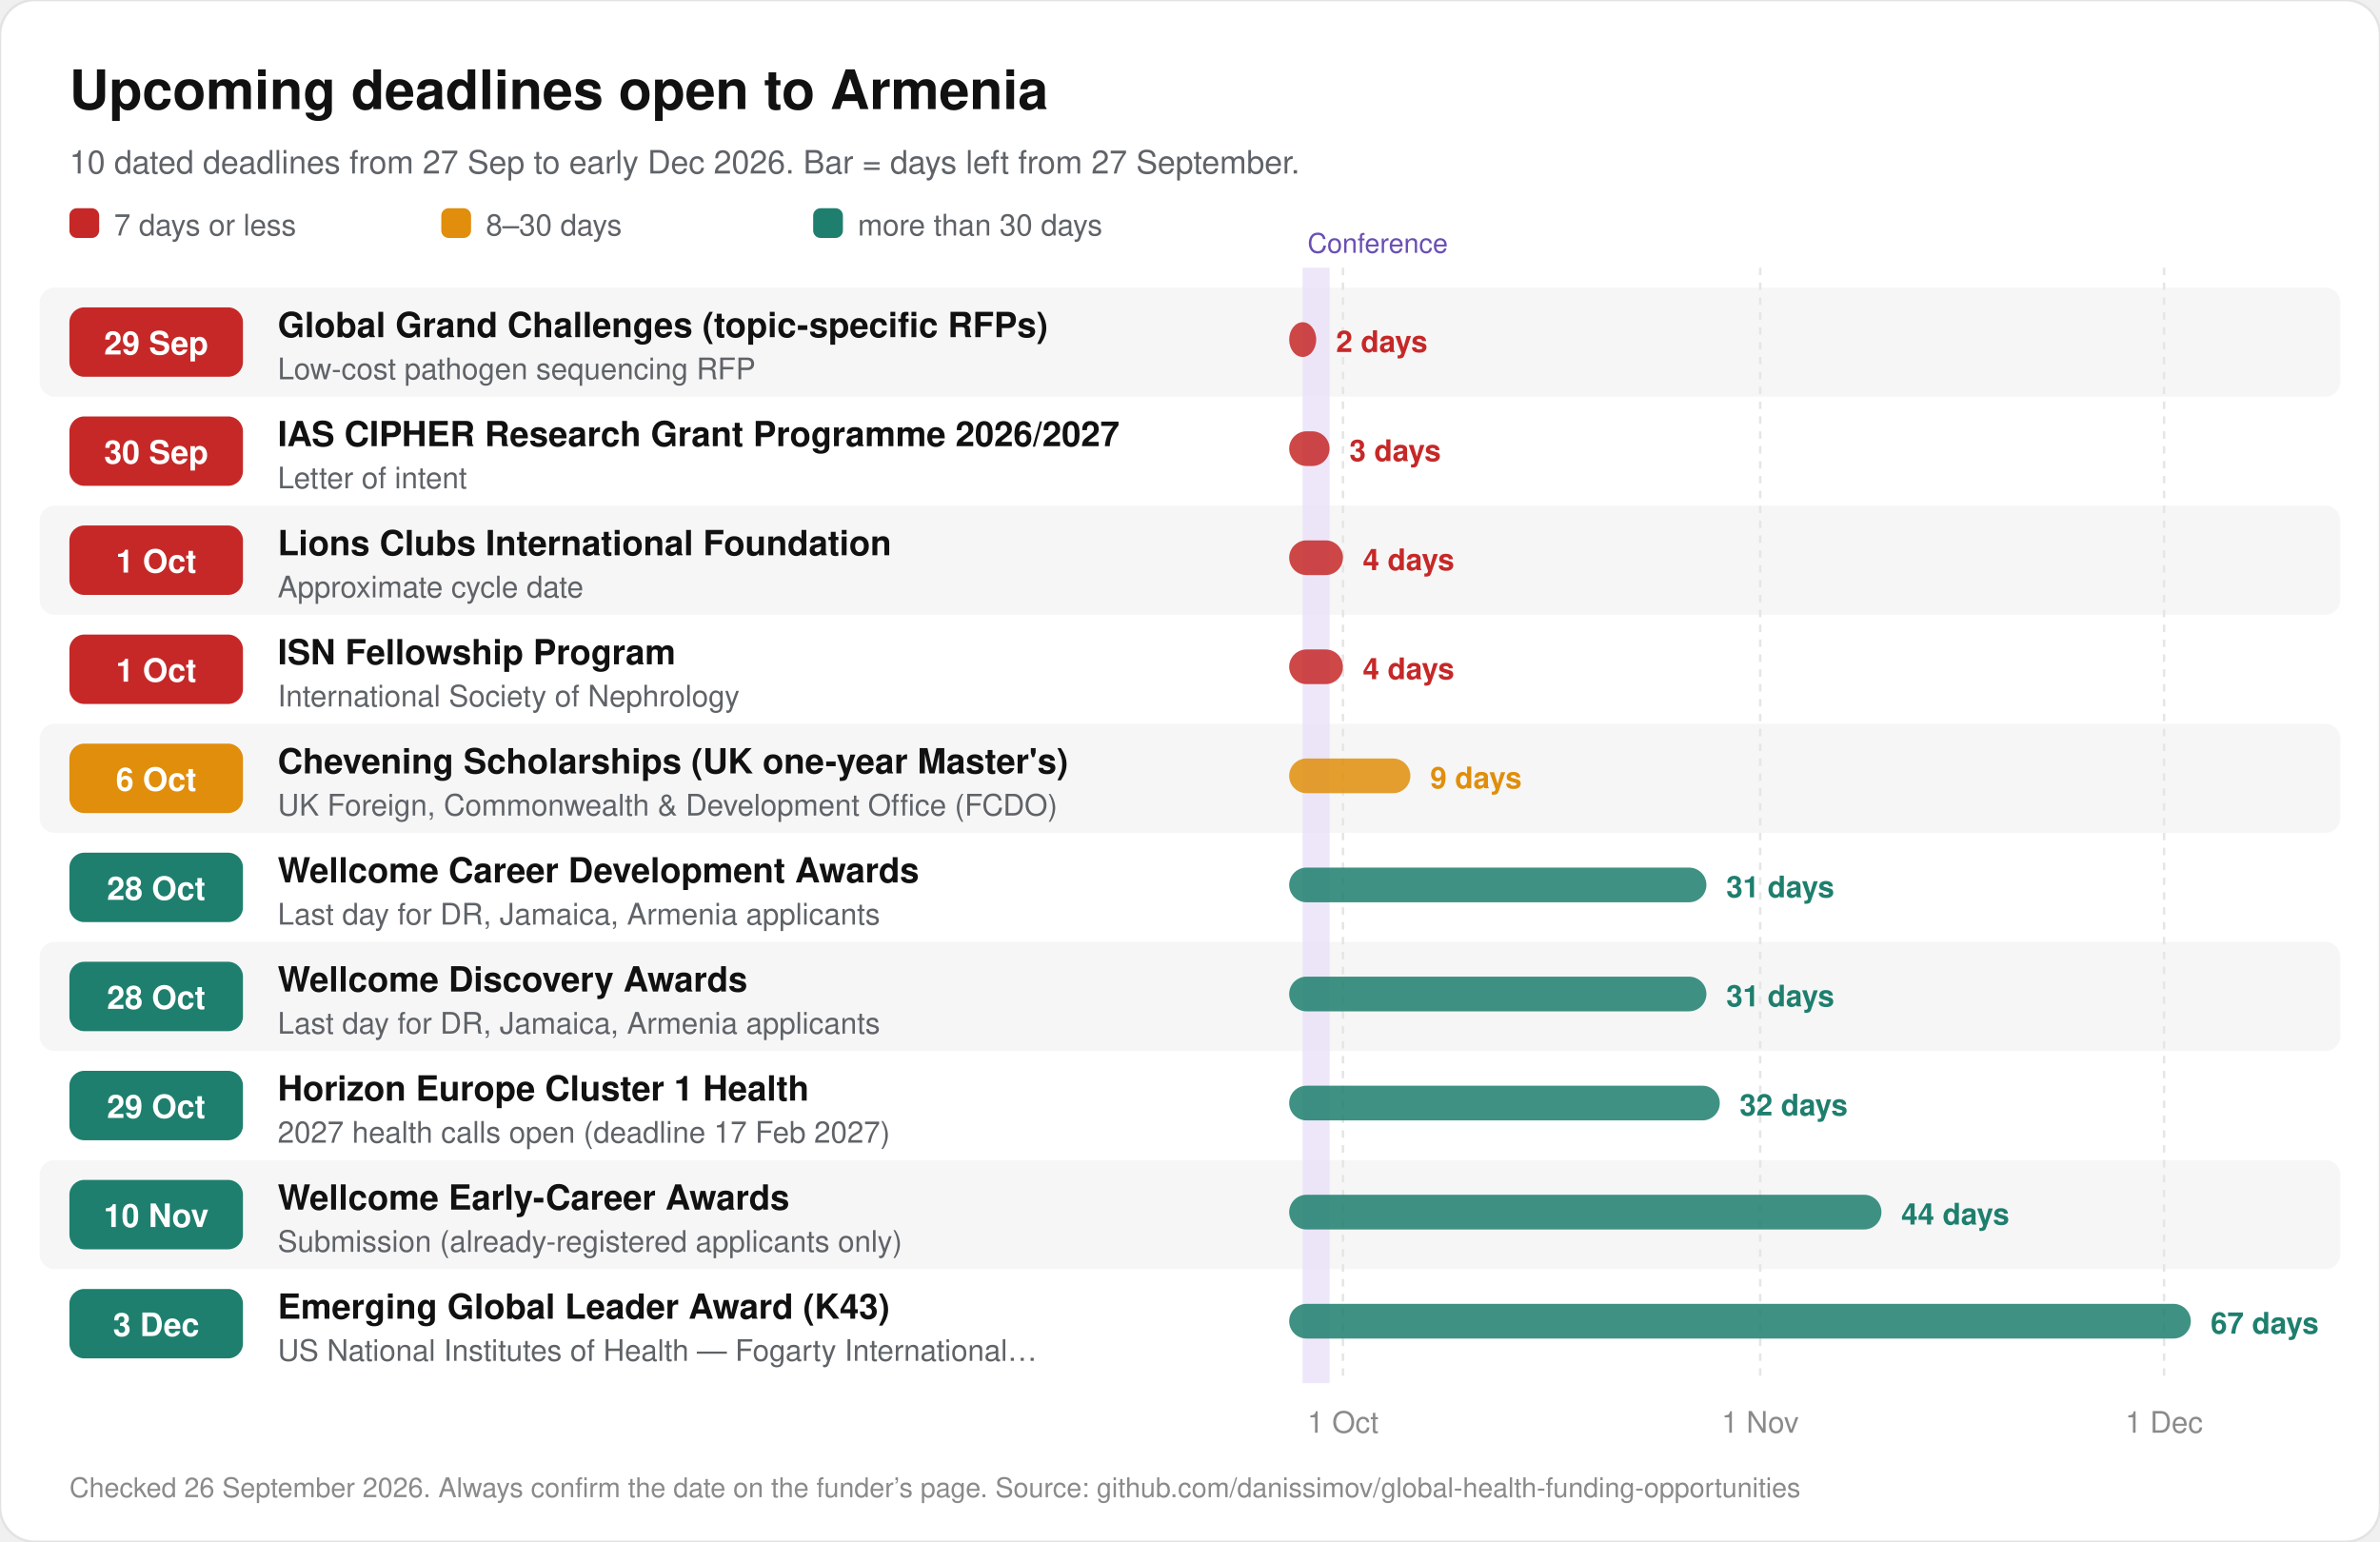
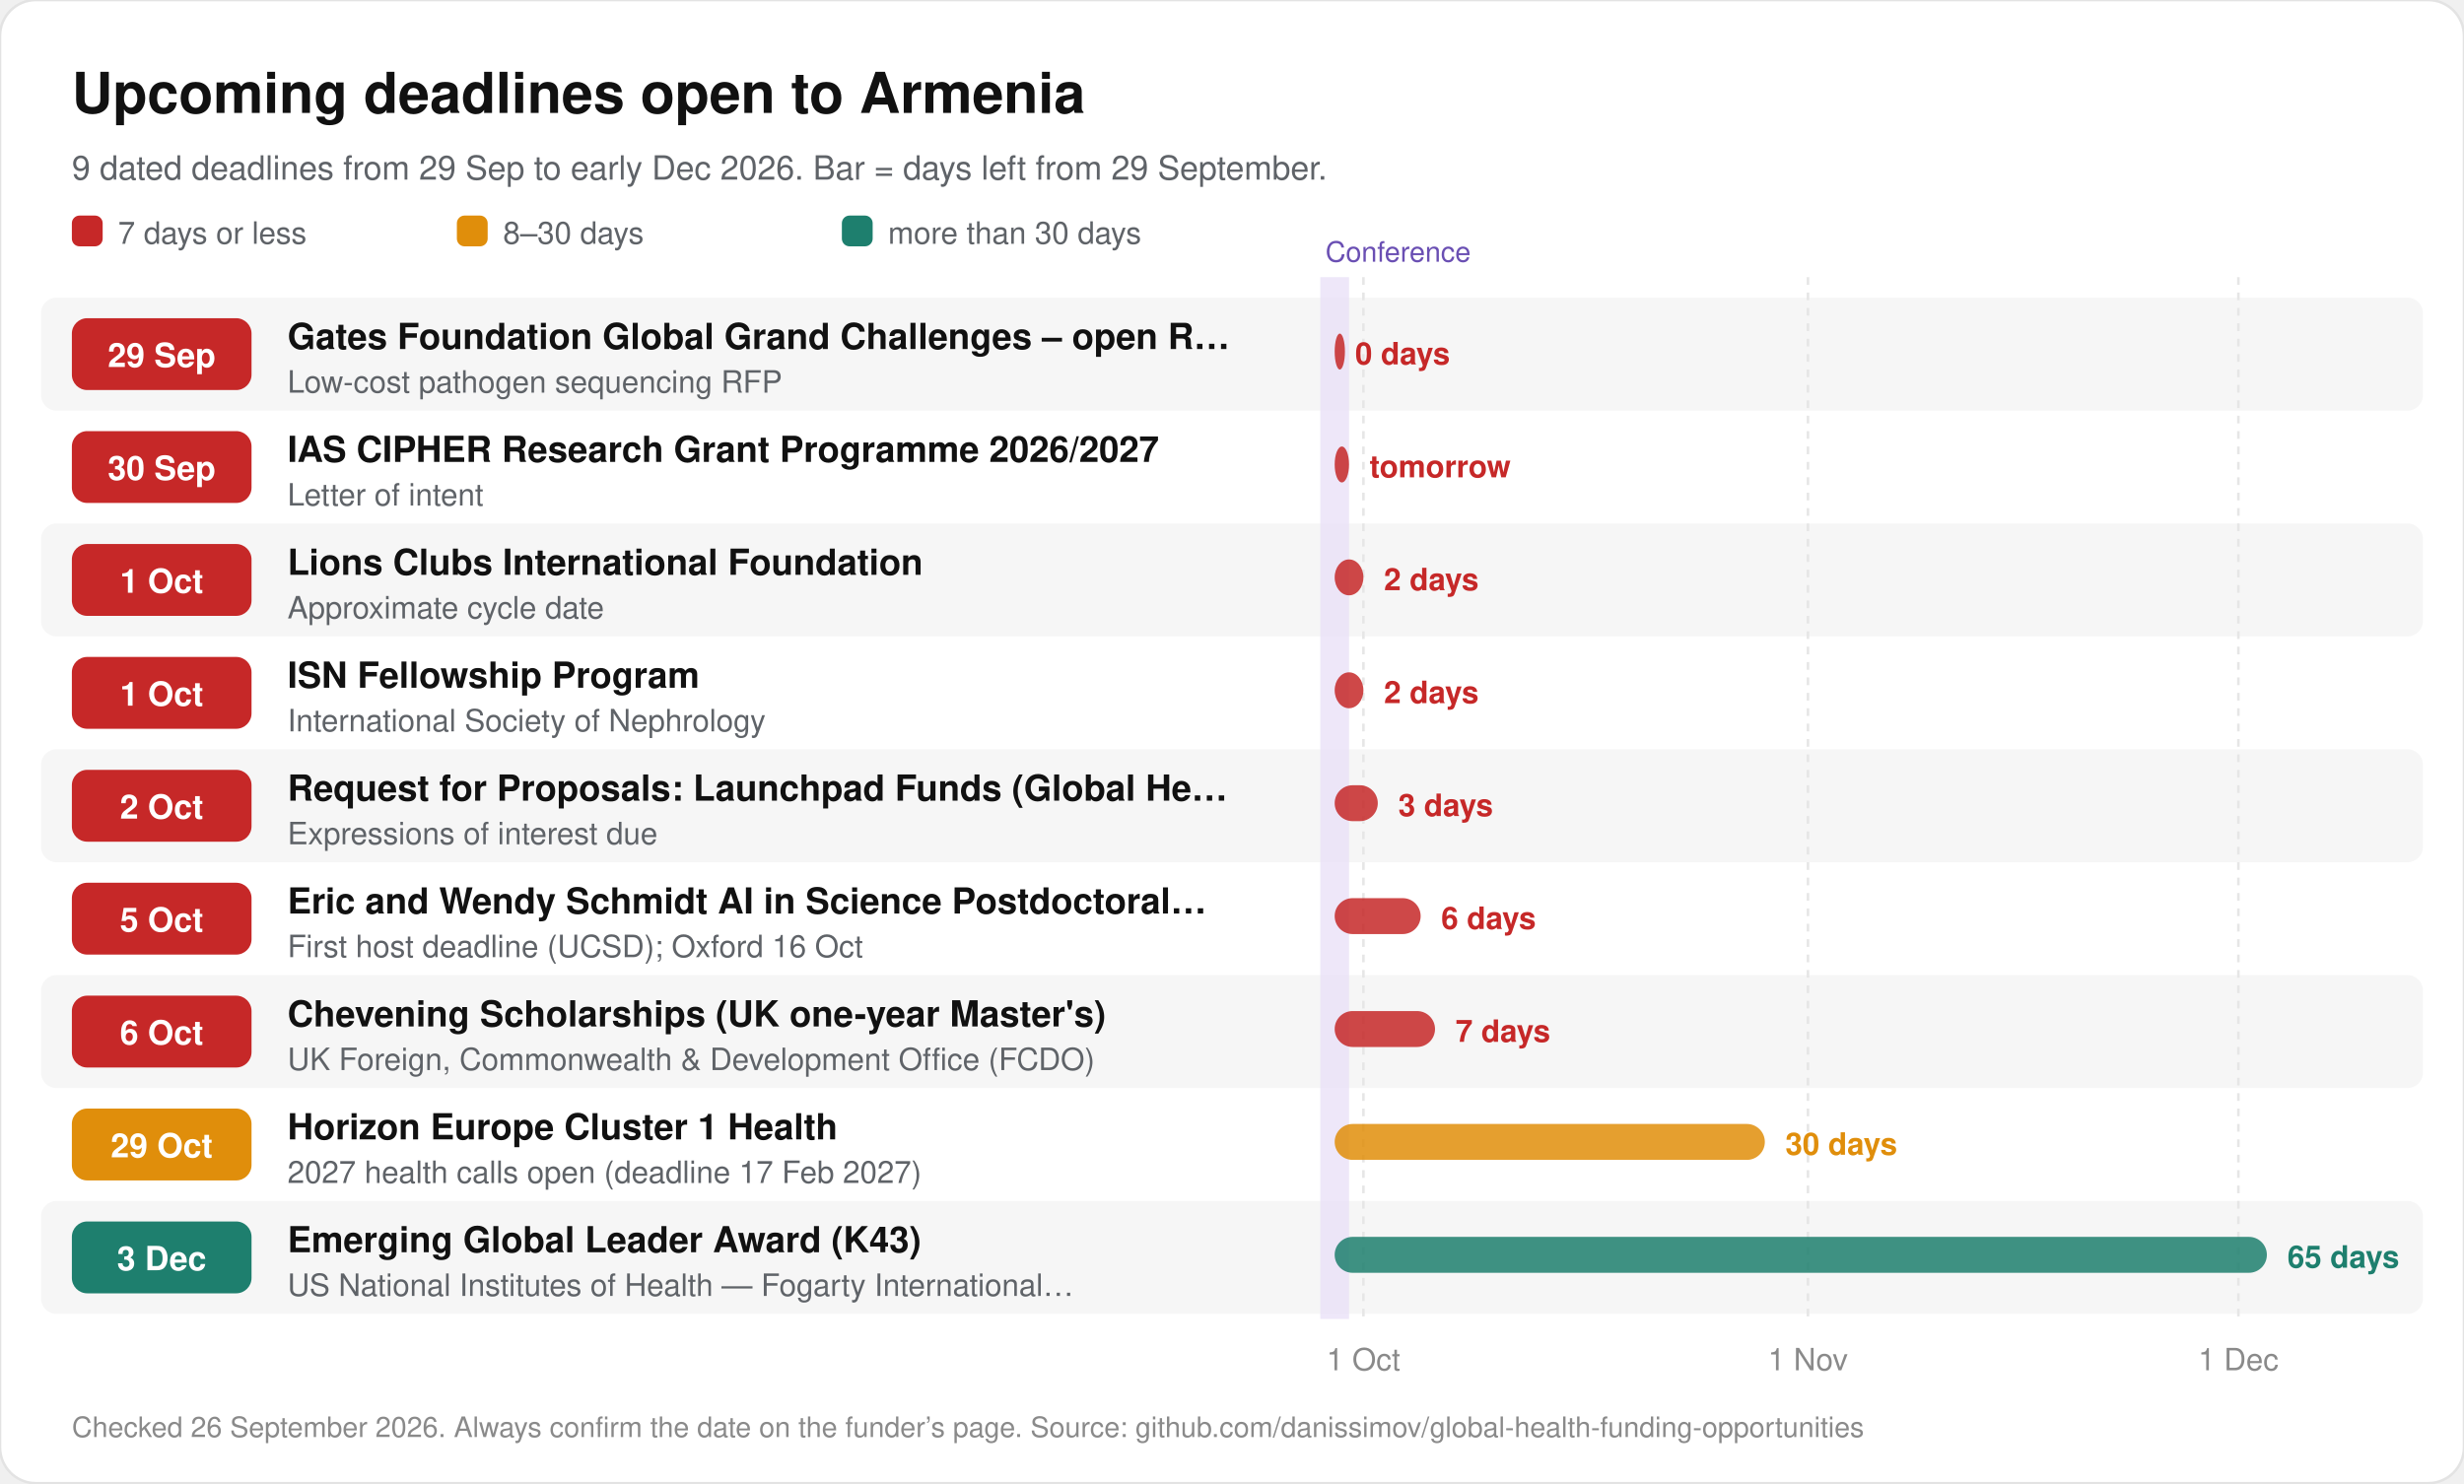
- <svg xmlns="http://www.w3.org/2000/svg" width="960" height="622" viewBox="0 0 960 622" font-family="Helvetica, Arial, sans-serif">
-   <rect x="0" y="0" width="960" height="622" rx="14" fill="#FFFFFF" stroke="#E3E3E3" />
+ <svg xmlns="http://www.w3.org/2000/svg" width="960" height="578" viewBox="0 0 960 578" font-family="Helvetica, Arial, sans-serif">
+   <rect x="0" y="0" width="960" height="578" rx="14" fill="#FFFFFF" stroke="#E3E3E3" />
  <text x="28" y="44" font-size="22" font-weight="700" fill="#111111">Upcoming deadlines open to Armenia</text>
-   <text x="28" y="70" font-size="13" fill="#5F6368">10 dated deadlines from 27 Sep to early Dec 2026. Bar = days left from 27 September.</text>
+   <text x="28" y="70" font-size="13" fill="#5F6368">9 dated deadlines from 29 Sep to early Dec 2026. Bar = days left from 29 September.</text>
  <rect x="28" y="84" width="12" height="12" rx="3" fill="#C62828" />
  <text x="46" y="95" font-size="12" fill="#5F6368">7 days or less</text>
  <rect x="178" y="84" width="12" height="12" rx="3" fill="#E08E0B" />
  <text x="196" y="95" font-size="12" fill="#5F6368">8–30 days</text>
  <rect x="328" y="84" width="12" height="12" rx="3" fill="#1E7F6E" />
  <text x="346" y="95" font-size="12" fill="#5F6368">more than 30 days</text>
  <rect x="16" y="116" width="928" height="44" rx="6" fill="#F6F6F6" />
  <rect x="16" y="204" width="928" height="44" rx="6" fill="#F6F6F6" />
  <rect x="16" y="292" width="928" height="44" rx="6" fill="#F6F6F6" />
  <rect x="16" y="380" width="928" height="44" rx="6" fill="#F6F6F6" />
  <rect x="16" y="468" width="928" height="44" rx="6" fill="#F6F6F6" />
-   <rect x="525.4" y="108" width="10.9" height="450" fill="#E9E1F7" fill-opacity="0.8" />
-   <text x="527.4" y="102" font-size="11" fill="#6A4FB3">Conference</text>
-   <line x1="541.7" y1="108" x2="541.7" y2="558" stroke="#E6E6E6" stroke-dasharray="3 3" />
-   <text x="541.7" y="578" font-size="12" fill="#8A8A8A" text-anchor="middle">1 Oct</text>
-   <line x1="710.0" y1="108" x2="710.0" y2="558" stroke="#E6E6E6" stroke-dasharray="3 3" />
-   <text x="710.0" y="578" font-size="12" fill="#8A8A8A" text-anchor="middle">1 Nov</text>
-   <line x1="872.9" y1="108" x2="872.9" y2="558" stroke="#E6E6E6" stroke-dasharray="3 3" />
-   <text x="872.9" y="578" font-size="12" fill="#8A8A8A" text-anchor="middle">1 Dec</text>
+   <rect x="514.4" y="108" width="11.2" height="406" fill="#E9E1F7" fill-opacity="0.8" />
+   <text x="516.4" y="102" font-size="11" fill="#6A4FB3">Conference</text>
+   <line x1="531.2" y1="108" x2="531.2" y2="514" stroke="#E6E6E6" stroke-dasharray="3 3" />
+   <text x="531.2" y="534" font-size="12" fill="#8A8A8A" text-anchor="middle">1 Oct</text>
+   <line x1="704.4" y1="108" x2="704.4" y2="514" stroke="#E6E6E6" stroke-dasharray="3 3" />
+   <text x="704.4" y="534" font-size="12" fill="#8A8A8A" text-anchor="middle">1 Nov</text>
+   <line x1="872.1" y1="108" x2="872.1" y2="514" stroke="#E6E6E6" stroke-dasharray="3 3" />
+   <text x="872.1" y="534" font-size="12" fill="#8A8A8A" text-anchor="middle">1 Dec</text>
  <rect x="28" y="124" width="70" height="28" rx="6" fill="#C62828" />
  <text x="63" y="143" font-size="13" font-weight="700" fill="#FFFFFF" text-anchor="middle">29 Sep</text>
  <a href="https://gcgh.grandchallenges.org/grant-opportunities" target="_blank">
-     <text x="112" y="136" font-size="14" font-weight="700" fill="#111111">Global Grand Challenges (topic-specific RFPs)</text>
+     <text x="112" y="136" font-size="14" font-weight="700" fill="#111111">Gates Foundation Global Grand Challenges – open R…</text>
  </a>
  <text x="112" y="153" font-size="12" fill="#5F6368">Low-cost pathogen sequencing RFP</text>
-   <rect x="520" y="130" width="10.9" height="14" rx="7" fill="#C62828" fill-opacity="0.85" />
-   <text x="538.9" y="142" font-size="12" font-weight="700" fill="#C62828">2 days</text>
+   <rect x="520" y="130" width="4.0" height="14" rx="7" fill="#C62828" fill-opacity="0.85" />
+   <text x="528.0" y="142" font-size="12" font-weight="700" fill="#C62828">0 days</text>
  <rect x="28" y="168" width="70" height="28" rx="6" fill="#C62828" />
  <text x="63" y="187" font-size="13" font-weight="700" fill="#FFFFFF" text-anchor="middle">30 Sep</text>
  <a href="https://www.iasociety.org/grants/cipher-grant-programme-2026-2027" target="_blank">
    <text x="112" y="180" font-size="14" font-weight="700" fill="#111111">IAS CIPHER Research Grant Programme 2026/2027</text>
  </a>
  <text x="112" y="197" font-size="12" fill="#5F6368">Letter of intent</text>
-   <rect x="520" y="174" width="16.3" height="14" rx="7" fill="#C62828" fill-opacity="0.85" />
-   <text x="544.3" y="186" font-size="12" font-weight="700" fill="#C62828">3 days</text>
+   <rect x="520" y="174" width="5.6" height="14" rx="7" fill="#C62828" fill-opacity="0.85" />
+   <text x="533.6" y="186" font-size="12" font-weight="700" fill="#C62828">tomorrow</text>
  <rect x="28" y="212" width="70" height="28" rx="6" fill="#C62828" />
  <text x="63" y="231" font-size="13" font-weight="700" fill="#FFFFFF" text-anchor="middle">1 Oct</text>
  <a href="https://www.lionsclubs.org/en/lcif-grants-toolkit" target="_blank">
    <text x="112" y="224" font-size="14" font-weight="700" fill="#111111">Lions Clubs International Foundation</text>
  </a>
  <text x="112" y="241" font-size="12" fill="#5F6368">Approximate cycle date</text>
-   <rect x="520" y="218" width="21.7" height="14" rx="7" fill="#C62828" fill-opacity="0.85" />
-   <text x="549.7" y="230" font-size="12" font-weight="700" fill="#C62828">4 days</text>
+   <rect x="520" y="218" width="11.2" height="14" rx="7" fill="#C62828" fill-opacity="0.85" />
+   <text x="539.2" y="230" font-size="12" font-weight="700" fill="#C62828">2 days</text>
  <rect x="28" y="256" width="70" height="28" rx="6" fill="#C62828" />
  <text x="63" y="275" font-size="13" font-weight="700" fill="#FFFFFF" text-anchor="middle">1 Oct</text>
  <a href="https://fellowship.theisn.org/" target="_blank">
    <text x="112" y="268" font-size="14" font-weight="700" fill="#111111">ISN Fellowship Program</text>
  </a>
  <text x="112" y="285" font-size="12" fill="#5F6368">International Society of Nephrology</text>
-   <rect x="520" y="262" width="21.7" height="14" rx="7" fill="#C62828" fill-opacity="0.85" />
-   <text x="549.7" y="274" font-size="12" font-weight="700" fill="#C62828">4 days</text>
-   <rect x="28" y="300" width="70" height="28" rx="6" fill="#E08E0B" />
-   <text x="63" y="319" font-size="13" font-weight="700" fill="#FFFFFF" text-anchor="middle">6 Oct</text>
+   <rect x="520" y="262" width="11.2" height="14" rx="7" fill="#C62828" fill-opacity="0.85" />
+   <text x="539.2" y="274" font-size="12" font-weight="700" fill="#C62828">2 days</text>
+   <rect x="28" y="300" width="70" height="28" rx="6" fill="#C62828" />
+   <text x="63" y="319" font-size="13" font-weight="700" fill="#FFFFFF" text-anchor="middle">2 Oct</text>
+   <a href="https://coefficientgiving.org/funds/global-health-wellbeing-opportunities/request-for-proposals-launchpad-funds/" target="_blank">
+     <text x="112" y="312" font-size="14" font-weight="700" fill="#111111">Request for Proposals: Launchpad Funds (Global He…</text>
+   </a>
+   <text x="112" y="329" font-size="12" fill="#5F6368">Expressions of interest due</text>
+   <rect x="520" y="306" width="16.8" height="14" rx="7" fill="#C62828" fill-opacity="0.85" />
+   <text x="544.8" y="318" font-size="12" font-weight="700" fill="#C62828">3 days</text>
+   <rect x="28" y="344" width="70" height="28" rx="6" fill="#C62828" />
+   <text x="63" y="363" font-size="13" font-weight="700" fill="#FFFFFF" text-anchor="middle">5 Oct</text>
+   <a href="https://schmidtaiinsciencepostdocs.ucsd.edu/" target="_blank">
+     <text x="112" y="356" font-size="14" font-weight="700" fill="#111111">Eric and Wendy Schmidt AI in Science Postdoctoral…</text>
+   </a>
+   <text x="112" y="373" font-size="12" fill="#5F6368">First host deadline (UCSD); Oxford 16 Oct</text>
+   <rect x="520" y="350" width="33.5" height="14" rx="7" fill="#C62828" fill-opacity="0.85" />
+   <text x="561.5" y="362" font-size="12" font-weight="700" fill="#C62828">6 days</text>
+   <rect x="28" y="388" width="70" height="28" rx="6" fill="#C62828" />
+   <text x="63" y="407" font-size="13" font-weight="700" fill="#FFFFFF" text-anchor="middle">6 Oct</text>
  <a href="https://www.chevening.org/scholarships/application-timeline/" target="_blank">
-     <text x="112" y="312" font-size="14" font-weight="700" fill="#111111">Chevening Scholarships (UK one-year Master's)</text>
+     <text x="112" y="400" font-size="14" font-weight="700" fill="#111111">Chevening Scholarships (UK one-year Master's)</text>
  </a>
-   <text x="112" y="329" font-size="12" fill="#5F6368">UK Foreign, Commonwealth &amp; Development Office (FCDO)</text>
-   <rect x="520" y="306" width="48.9" height="14" rx="7" fill="#E08E0B" fill-opacity="0.85" />
-   <text x="576.9" y="318" font-size="12" font-weight="700" fill="#E08E0B">9 days</text>
-   <rect x="28" y="344" width="70" height="28" rx="6" fill="#1E7F6E" />
-   <text x="63" y="363" font-size="13" font-weight="700" fill="#FFFFFF" text-anchor="middle">28 Oct</text>
-   <a href="https://wellcome.org/research-funding/schemes/wellcome-career-development-awards" target="_blank">
-     <text x="112" y="356" font-size="14" font-weight="700" fill="#111111">Wellcome Career Development Awards</text>
-   </a>
-   <text x="112" y="373" font-size="12" fill="#5F6368">Last day for DR, Jamaica, Armenia applicants</text>
-   <rect x="520" y="350" width="168.3" height="14" rx="7" fill="#1E7F6E" fill-opacity="0.85" />
-   <text x="696.3" y="362" font-size="12" font-weight="700" fill="#1E7F6E">31 days</text>
-   <rect x="28" y="388" width="70" height="28" rx="6" fill="#1E7F6E" />
-   <text x="63" y="407" font-size="13" font-weight="700" fill="#FFFFFF" text-anchor="middle">28 Oct</text>
-   <a href="https://wellcome.org/research-funding/schemes/wellcome-discovery-awards" target="_blank">
-     <text x="112" y="400" font-size="14" font-weight="700" fill="#111111">Wellcome Discovery Awards</text>
-   </a>
-   <text x="112" y="417" font-size="12" fill="#5F6368">Last day for DR, Jamaica, Armenia applicants</text>
-   <rect x="520" y="394" width="168.3" height="14" rx="7" fill="#1E7F6E" fill-opacity="0.85" />
-   <text x="696.3" y="406" font-size="12" font-weight="700" fill="#1E7F6E">31 days</text>
-   <rect x="28" y="432" width="70" height="28" rx="6" fill="#1E7F6E" />
+   <text x="112" y="417" font-size="12" fill="#5F6368">UK Foreign, Commonwealth &amp; Development Office (FCDO)</text>
+   <rect x="520" y="394" width="39.1" height="14" rx="7" fill="#C62828" fill-opacity="0.85" />
+   <text x="567.1" y="406" font-size="12" font-weight="700" fill="#C62828">7 days</text>
+   <rect x="28" y="432" width="70" height="28" rx="6" fill="#E08E0B" />
  <text x="63" y="451" font-size="13" font-weight="700" fill="#FFFFFF" text-anchor="middle">29 Oct</text>
  <a href="https://horizoneuropencpportal.eu/store/overview-health-calls-2026-and-2027-horizon-europe" target="_blank">
    <text x="112" y="444" font-size="14" font-weight="700" fill="#111111">Horizon Europe Cluster 1 Health</text>
  </a>
  <text x="112" y="461" font-size="12" fill="#5F6368">2027 health calls open (deadline 17 Feb 2027)</text>
-   <rect x="520" y="438" width="173.7" height="14" rx="7" fill="#1E7F6E" fill-opacity="0.85" />
-   <text x="701.7" y="450" font-size="12" font-weight="700" fill="#1E7F6E">32 days</text>
+   <rect x="520" y="438" width="167.6" height="14" rx="7" fill="#E08E0B" fill-opacity="0.85" />
+   <text x="695.6" y="450" font-size="12" font-weight="700" fill="#E08E0B">30 days</text>
  <rect x="28" y="476" width="70" height="28" rx="6" fill="#1E7F6E" />
-   <text x="63" y="495" font-size="13" font-weight="700" fill="#FFFFFF" text-anchor="middle">10 Nov</text>
-   <a href="https://wellcome.org/research-funding/schemes/wellcome-early-career-awards" target="_blank">
-     <text x="112" y="488" font-size="14" font-weight="700" fill="#111111">Wellcome Early-Career Awards</text>
+   <text x="63" y="495" font-size="13" font-weight="700" fill="#FFFFFF" text-anchor="middle">3 Dec</text>
+   <a href="https://www.fic.nih.gov/Programs/Pages/emerging-global-leader.aspx" target="_blank">
+     <text x="112" y="488" font-size="14" font-weight="700" fill="#111111">Emerging Global Leader Award (K43)</text>
  </a>
-   <text x="112" y="505" font-size="12" fill="#5F6368">Submission (already-registered applicants only)</text>
-   <rect x="520" y="482" width="238.9" height="14" rx="7" fill="#1E7F6E" fill-opacity="0.85" />
-   <text x="766.9" y="494" font-size="12" font-weight="700" fill="#1E7F6E">44 days</text>
-   <rect x="28" y="520" width="70" height="28" rx="6" fill="#1E7F6E" />
-   <text x="63" y="539" font-size="13" font-weight="700" fill="#FFFFFF" text-anchor="middle">3 Dec</text>
-   <a href="https://www.fic.nih.gov/Programs/Pages/emerging-global-leader.aspx" target="_blank">
-     <text x="112" y="532" font-size="14" font-weight="700" fill="#111111">Emerging Global Leader Award (K43)</text>
-   </a>
-   <text x="112" y="549" font-size="12" fill="#5F6368">US National Institutes of Health — Fogarty International…</text>
-   <rect x="520" y="526" width="363.7" height="14" rx="7" fill="#1E7F6E" fill-opacity="0.85" />
-   <text x="891.7" y="538" font-size="12" font-weight="700" fill="#1E7F6E">67 days</text>
-   <text x="28" y="604" font-size="11" fill="#8A8A8A">Checked 26 September 2026. Always confirm the date on the funder’s page. Source: github.com/danissimov/global-health-funding-opportunities</text>
+   <text x="112" y="505" font-size="12" fill="#5F6368">US National Institutes of Health — Fogarty International…</text>
+   <rect x="520" y="482" width="363.2" height="14" rx="7" fill="#1E7F6E" fill-opacity="0.85" />
+   <text x="891.2" y="494" font-size="12" font-weight="700" fill="#1E7F6E">65 days</text>
+   <text x="28" y="560" font-size="11" fill="#8A8A8A">Checked 26 September 2026. Always confirm the date on the funder’s page. Source: github.com/danissimov/global-health-funding-opportunities</text>
</svg>
